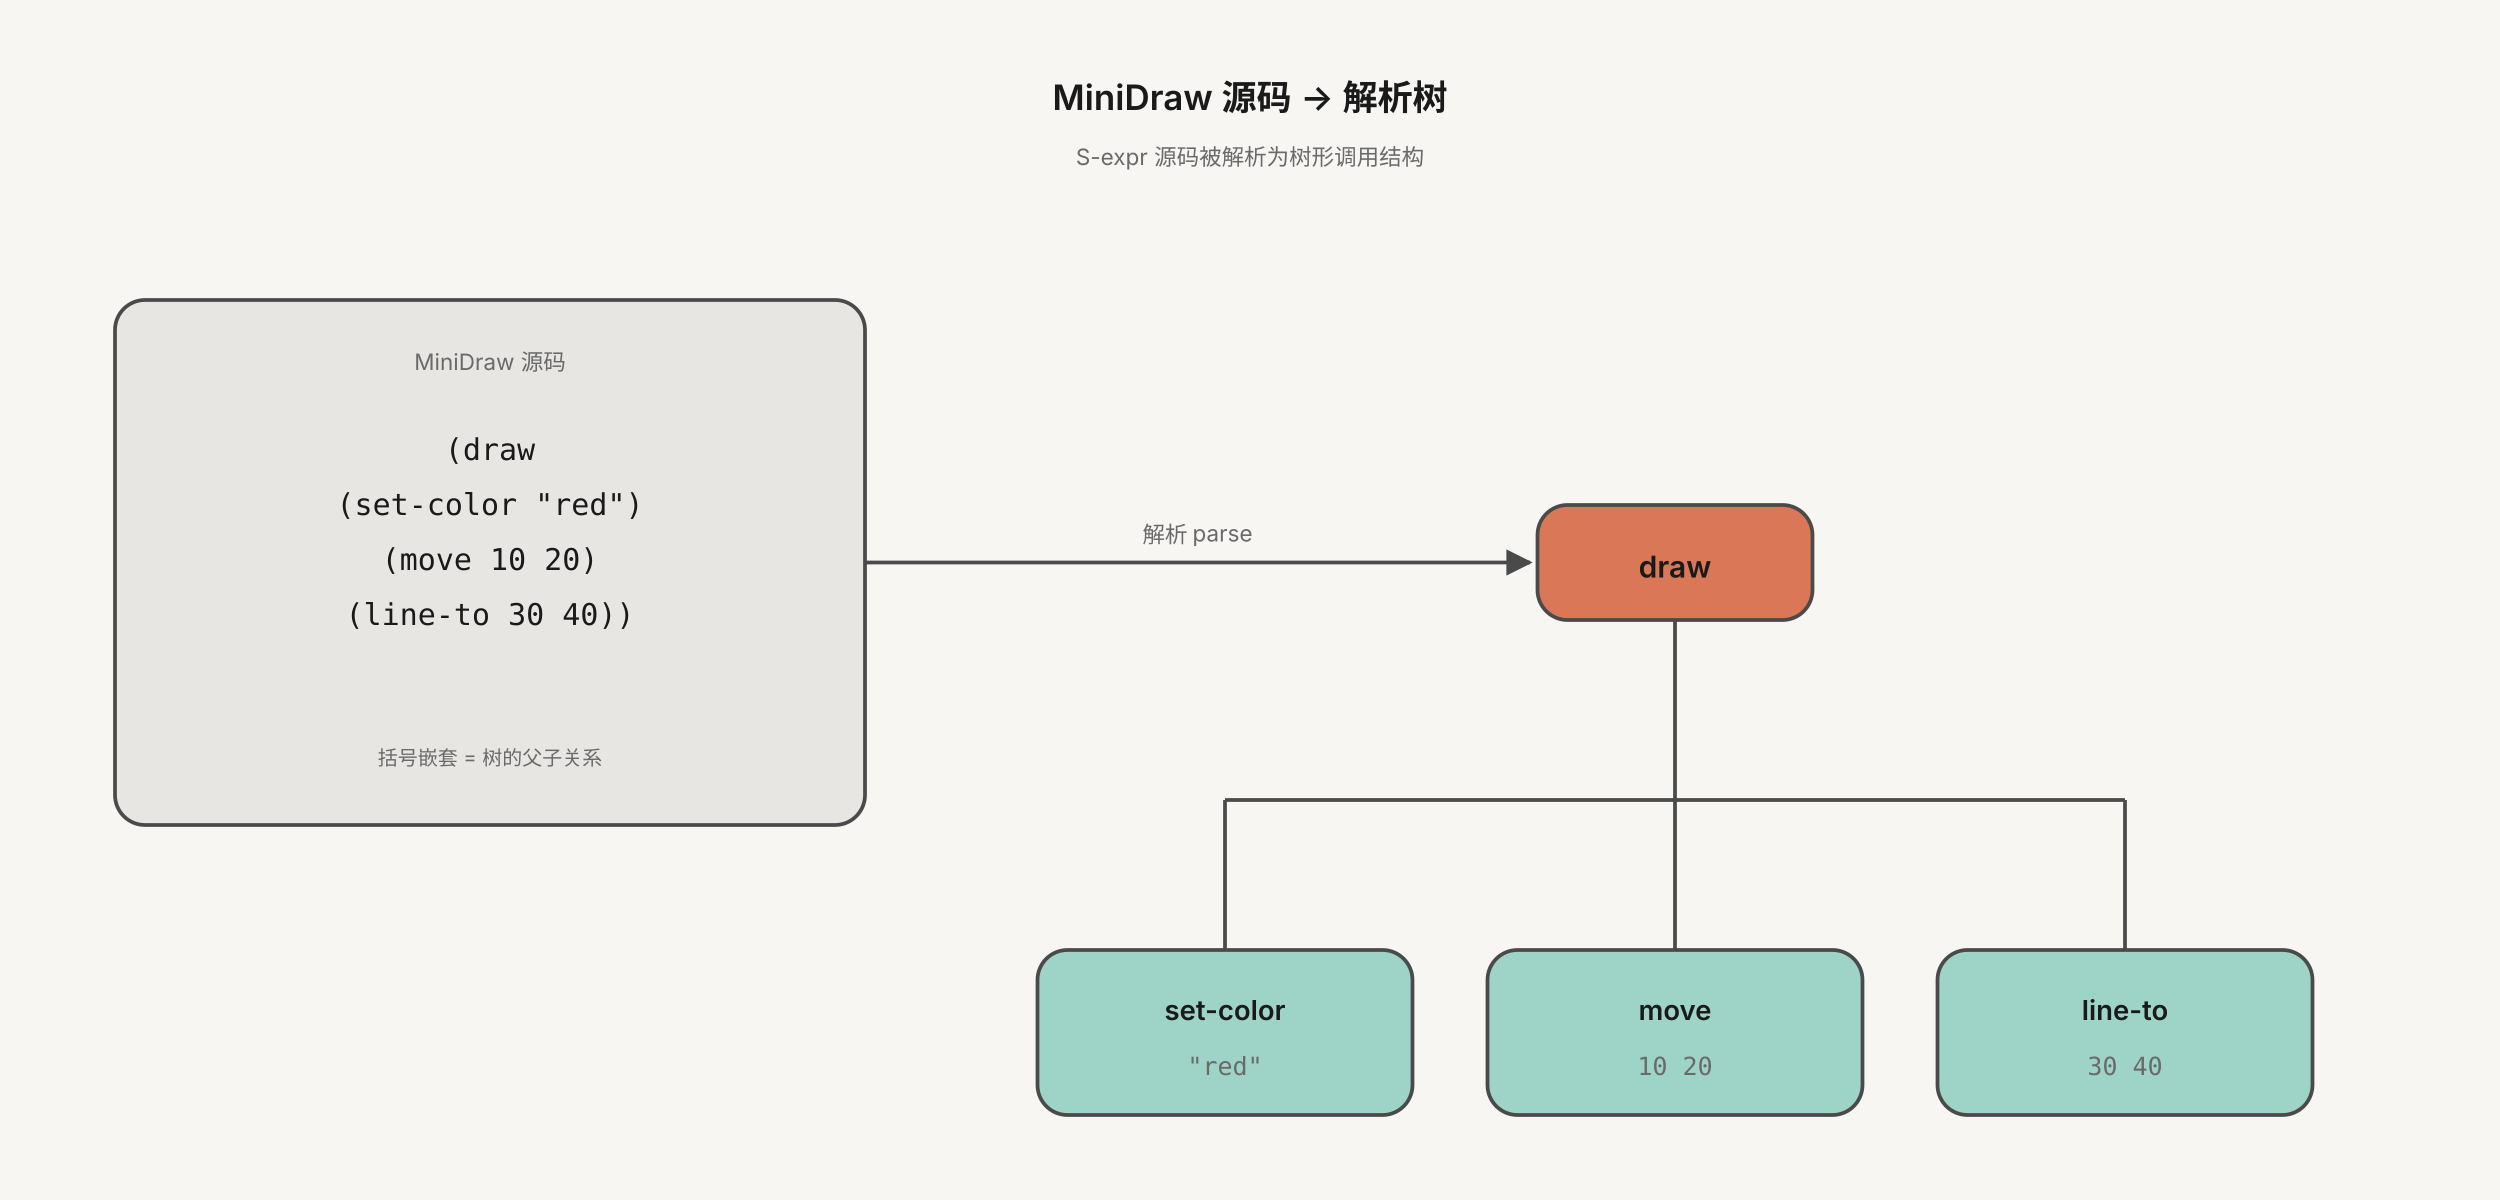
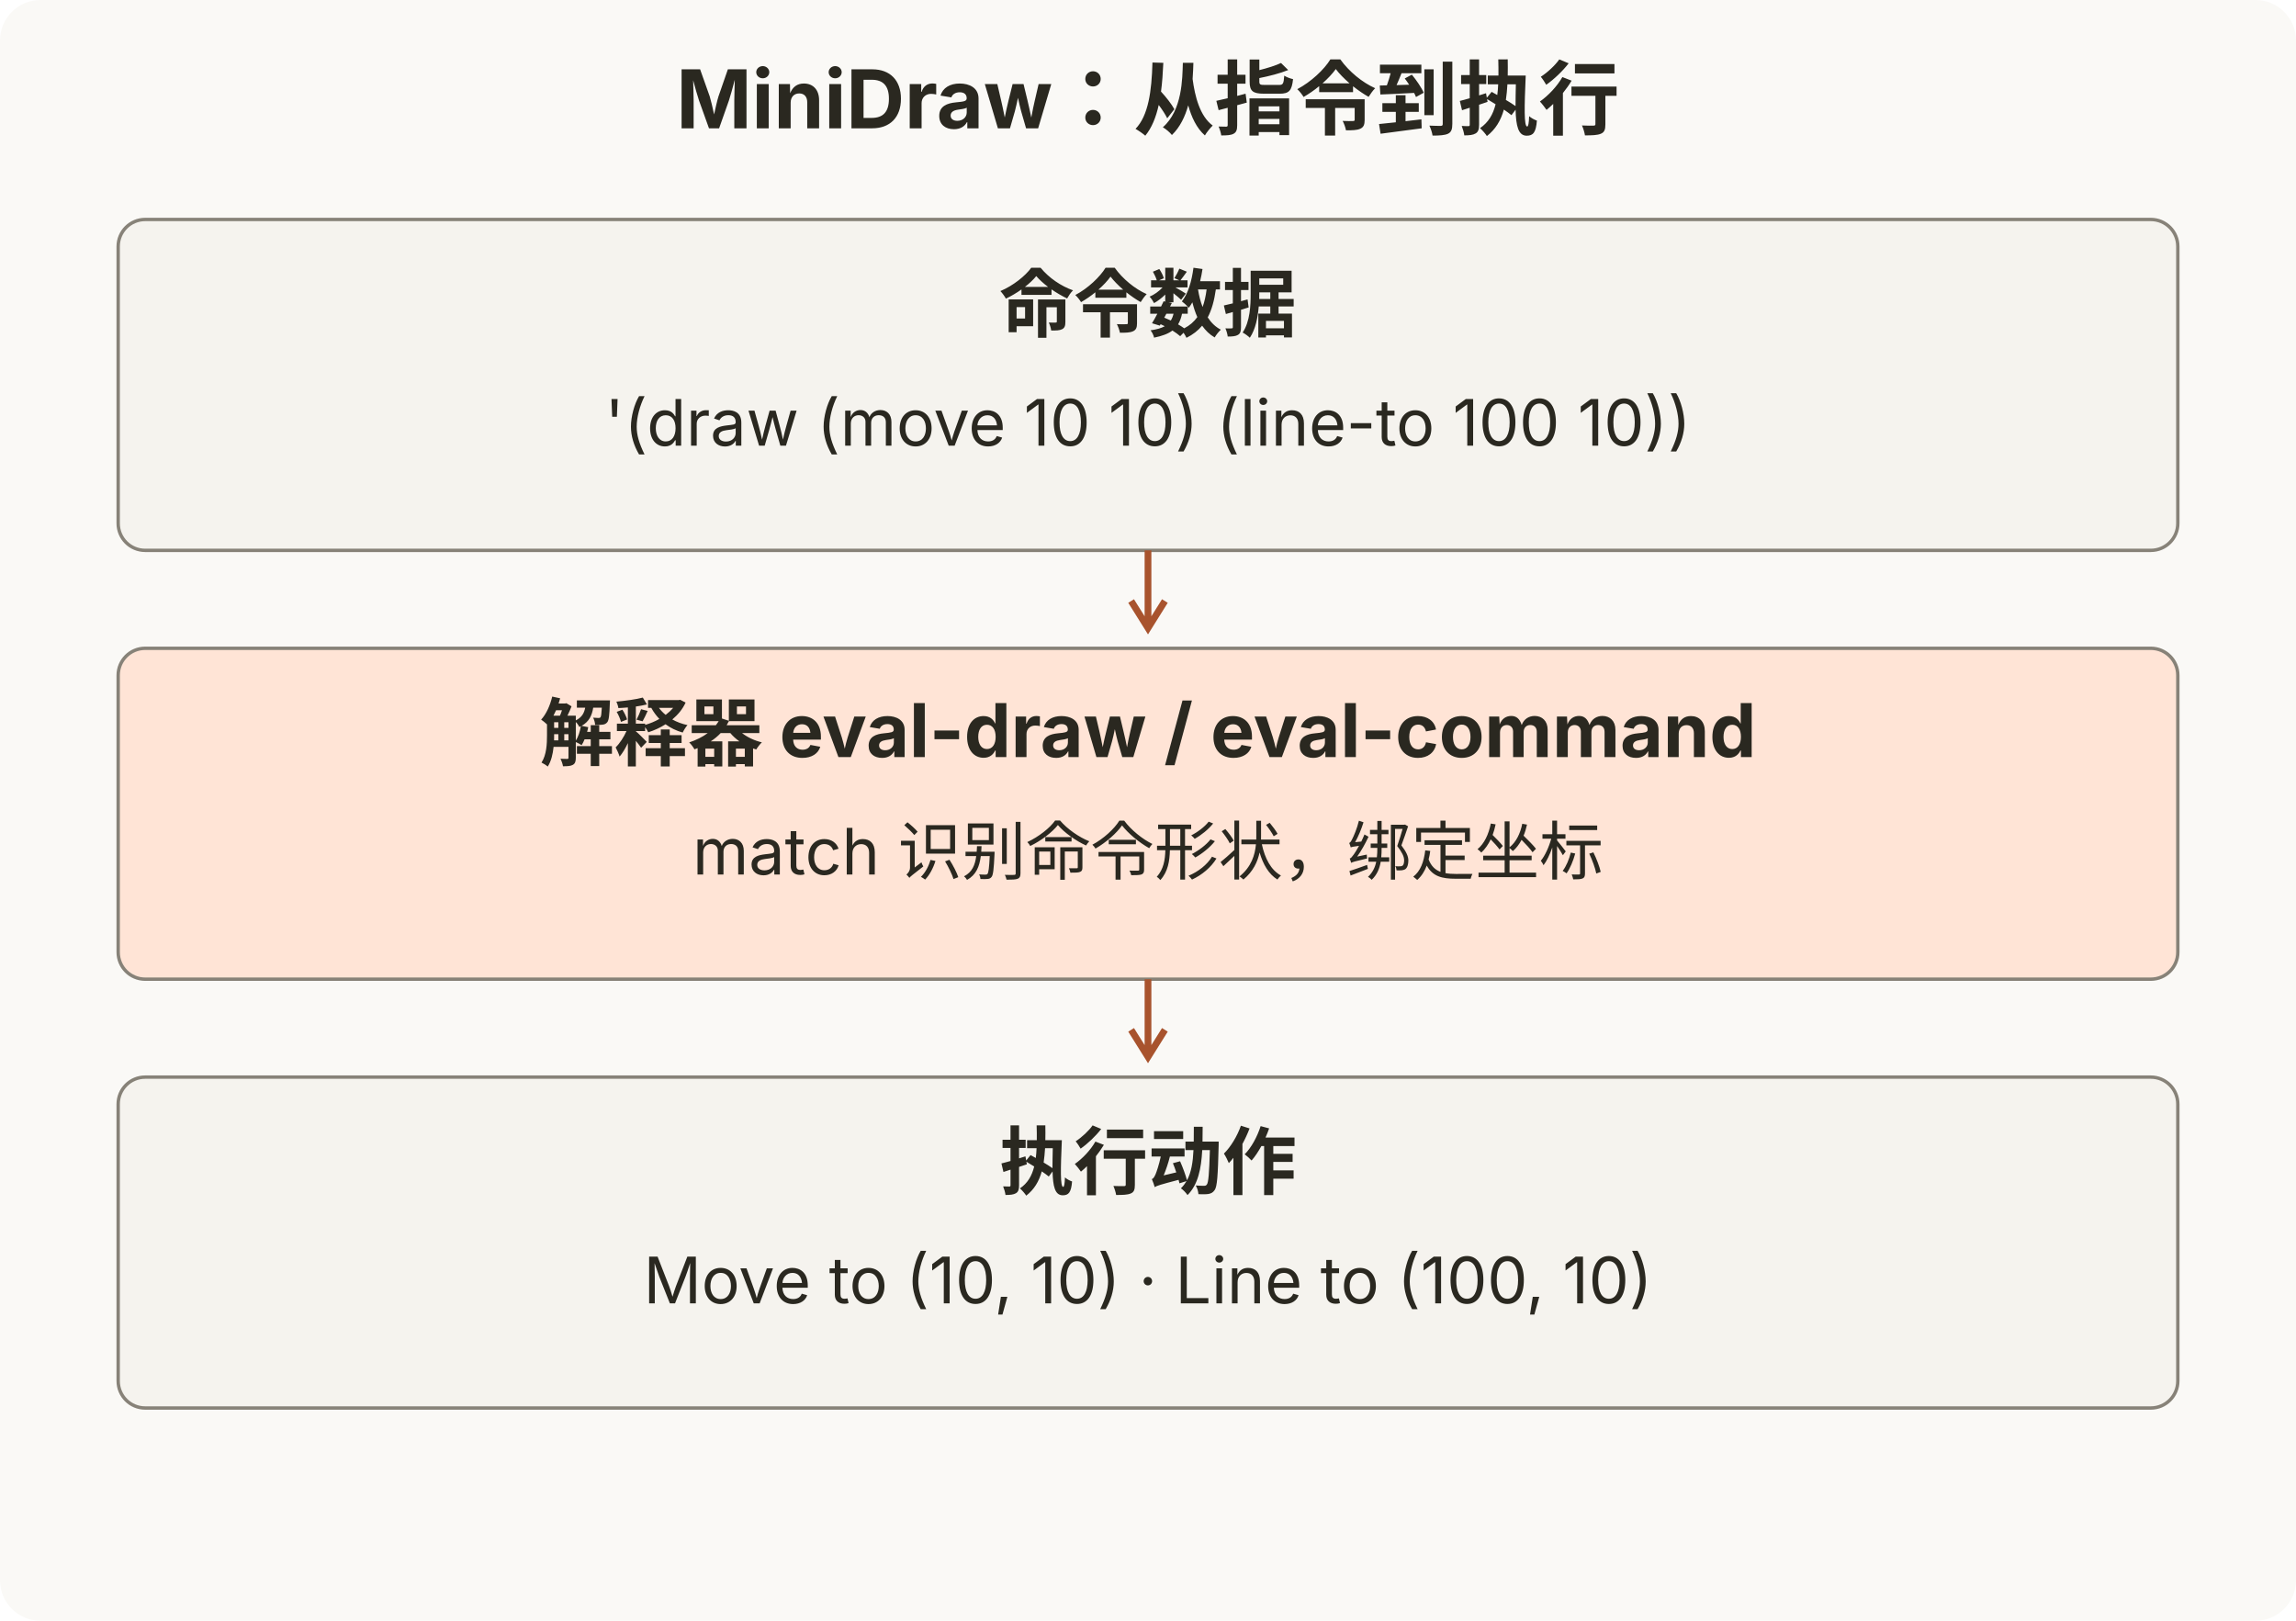
- <svg xmlns="http://www.w3.org/2000/svg" viewBox="0 0 1000 480" font-family="&quot;PingFang SC&quot;, &quot;Microsoft YaHei&quot;, -apple-system, BlinkMacSystemFont, &quot;Segoe UI&quot;, sans-serif">
-   <defs>
-     <marker id="arrow" viewBox="0 0 10 10" refX="9" refY="5" markerWidth="7" markerHeight="7" orient="auto-start-reverse">
-       <path d="M0,0 L10,5 L0,10 z" fill="#4a4a4a" />
-     </marker>
-   </defs>
-   <rect x="0" y="0" width="1000" height="480" fill="#f8f6f3" />
-   <text x="500" y="44" text-anchor="middle" font-size="14" font-weight="600" fill="#1a1a1a">MiniDraw 源码 → 解析树</text>
-   <text x="500" y="66" text-anchor="middle" font-size="9" fill="#6a6a6a">S-expr 源码被解析为树形调用结构</text>
-   <rect x="46" y="120" width="300" height="210" rx="12" fill="#e8e6e3" stroke="#4a4a4a" stroke-width="1.5" />
-   <text x="196" y="148" text-anchor="middle" font-size="9" fill="#6a6a6a">MiniDraw 源码</text>
-   <text x="196" y="184" text-anchor="middle" font-size="12" font-family="ui-monospace, &quot;Cascadia Code&quot;, Consolas, monospace" fill="#1a1a1a">(draw</text>
-   <text x="196" y="206" text-anchor="middle" font-size="12" font-family="ui-monospace, &quot;Cascadia Code&quot;, Consolas, monospace" fill="#1a1a1a">(set-color "red")</text>
-   <text x="196" y="228" text-anchor="middle" font-size="12" font-family="ui-monospace, &quot;Cascadia Code&quot;, Consolas, monospace" fill="#1a1a1a">(move 10 20)</text>
-   <text x="196" y="250" text-anchor="middle" font-size="12" font-family="ui-monospace, &quot;Cascadia Code&quot;, Consolas, monospace" fill="#1a1a1a">(line-to 30 40))</text>
-   <text x="196" y="306" text-anchor="middle" font-size="8" fill="#6a6a6a">括号嵌套 = 树的父子关系</text>
-   <line x1="346" y1="225" x2="612" y2="225" stroke="#4a4a4a" stroke-width="1.5" marker-end="url(#arrow)" />
-   <text x="479" y="217" text-anchor="middle" font-size="9" fill="#6a6a6a">解析 parse</text>
-   <rect x="615" y="202" width="110" height="46" rx="12" fill="#d97757" stroke="#4a4a4a" stroke-width="1.5" />
-   <text x="670" y="231" text-anchor="middle" font-size="12" font-weight="600" fill="#1a1a1a">draw</text>
-   <line x1="670" y1="248" x2="670" y2="320" stroke="#4a4a4a" stroke-width="1.5" />
-   <line x1="490" y1="320" x2="850" y2="320" stroke="#4a4a4a" stroke-width="1.5" />
-   <line x1="490" y1="320" x2="490" y2="380" stroke="#4a4a4a" stroke-width="1.5" />
-   <line x1="670" y1="320" x2="670" y2="380" stroke="#4a4a4a" stroke-width="1.5" />
-   <line x1="850" y1="320" x2="850" y2="380" stroke="#4a4a4a" stroke-width="1.5" />
-   <rect x="415" y="380" width="150" height="66" rx="12" fill="#9dd4c7" stroke="#4a4a4a" stroke-width="1.5" />
-   <text x="490" y="408" text-anchor="middle" font-size="11" font-weight="600" fill="#1a1a1a">set-color</text>
-   <text x="490" y="430" text-anchor="middle" font-size="10" font-family="ui-monospace, &quot;Cascadia Code&quot;, Consolas, monospace" fill="#6a6a6a">"red"</text>
-   <rect x="595" y="380" width="150" height="66" rx="12" fill="#9dd4c7" stroke="#4a4a4a" stroke-width="1.5" />
-   <text x="670" y="408" text-anchor="middle" font-size="11" font-weight="600" fill="#1a1a1a">move</text>
-   <text x="670" y="430" text-anchor="middle" font-size="10" font-family="ui-monospace, &quot;Cascadia Code&quot;, Consolas, monospace" fill="#6a6a6a">10 20</text>
-   <rect x="775" y="380" width="150" height="66" rx="12" fill="#9dd4c7" stroke="#4a4a4a" stroke-width="1.5" />
-   <text x="850" y="408" text-anchor="middle" font-size="11" font-weight="600" fill="#1a1a1a">line-to</text>
-   <text x="850" y="430" text-anchor="middle" font-size="10" font-family="ui-monospace, &quot;Cascadia Code&quot;, Consolas, monospace" fill="#6a6a6a">30 40</text>
+ <svg xmlns="http://www.w3.org/2000/svg" viewBox="0 0 680 480" role="img" aria-labelledby="t d">
+   <rect width="680" height="480" rx="12" fill="#FAF9F6" />
+   <g font-family="Inter, PingFang SC, Microsoft YaHei, system-ui, sans-serif" text-anchor="middle" fill="#2A2820">
+     <text x="340" y="38" font-size="24" font-weight="bold">MiniDraw：从指令到执行</text>
+     <rect x="35" y="65" width="610" height="98" rx="8" fill="#F5F3EE" stroke="#878278" />
+     <text x="340" y="98" font-size="22" font-weight="bold">命令数据</text>
+     <text x="340" y="132" font-size="19">'(draw (move 10 10) (line-to 100 10))</text>
+     <path d="M340 163v23m-5 -8l5 8 5 -8" fill="none" stroke="#A8532D" stroke-width="2" />
+     <rect x="35" y="192" width="610" height="98" rx="8" fill="#FFE4D6" stroke="#878278" />
+     <text x="340" y="225" font-size="22" font-weight="bold">解释器 eval-draw / eval-command</text>
+     <text x="340" y="259" font-size="19">match 识别命令形状，绑定坐标</text>
+     <path d="M340 290v23m-5 -8l5 8 5 -8" fill="none" stroke="#A8532D" stroke-width="2" />
+     <rect x="35" y="319" width="610" height="98" rx="8" fill="#F5F3EE" stroke="#878278" />
+     <text x="340" y="352" font-size="22" font-weight="bold">执行动作</text>
+     <text x="340" y="386" font-size="19">Move to (10, 10) · Line to (100, 10)</text>
+   </g>
</svg>
